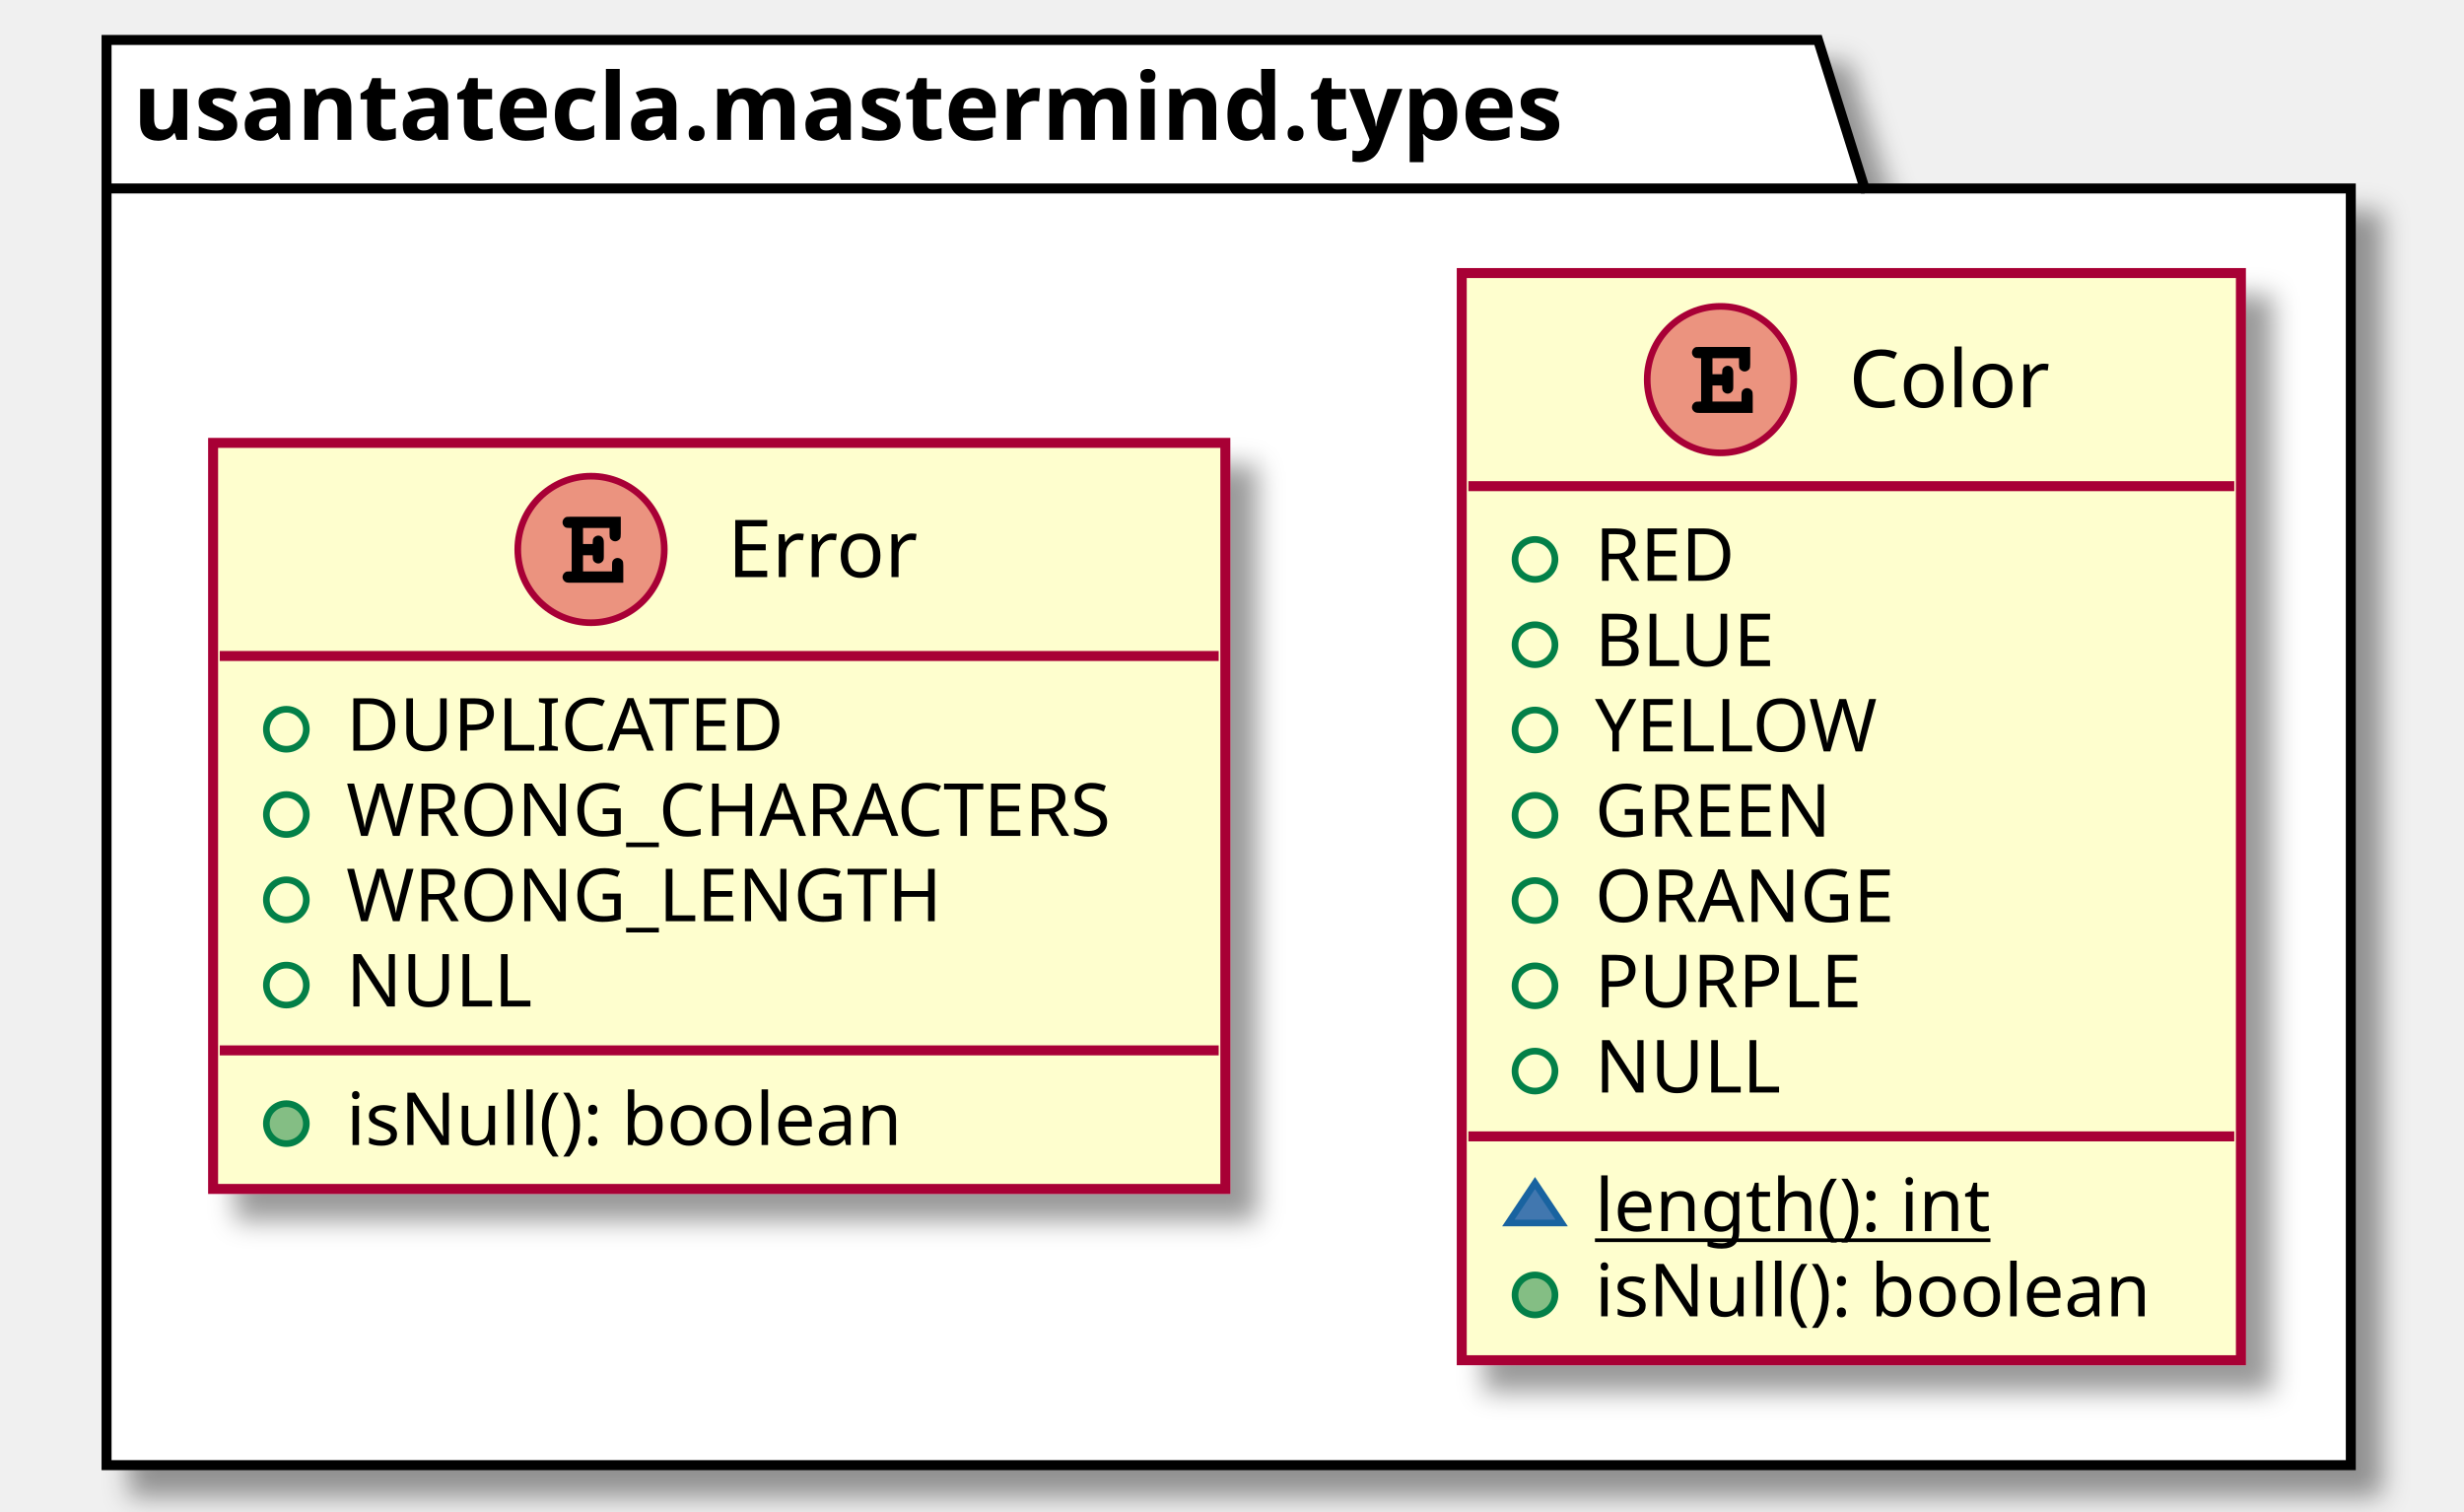
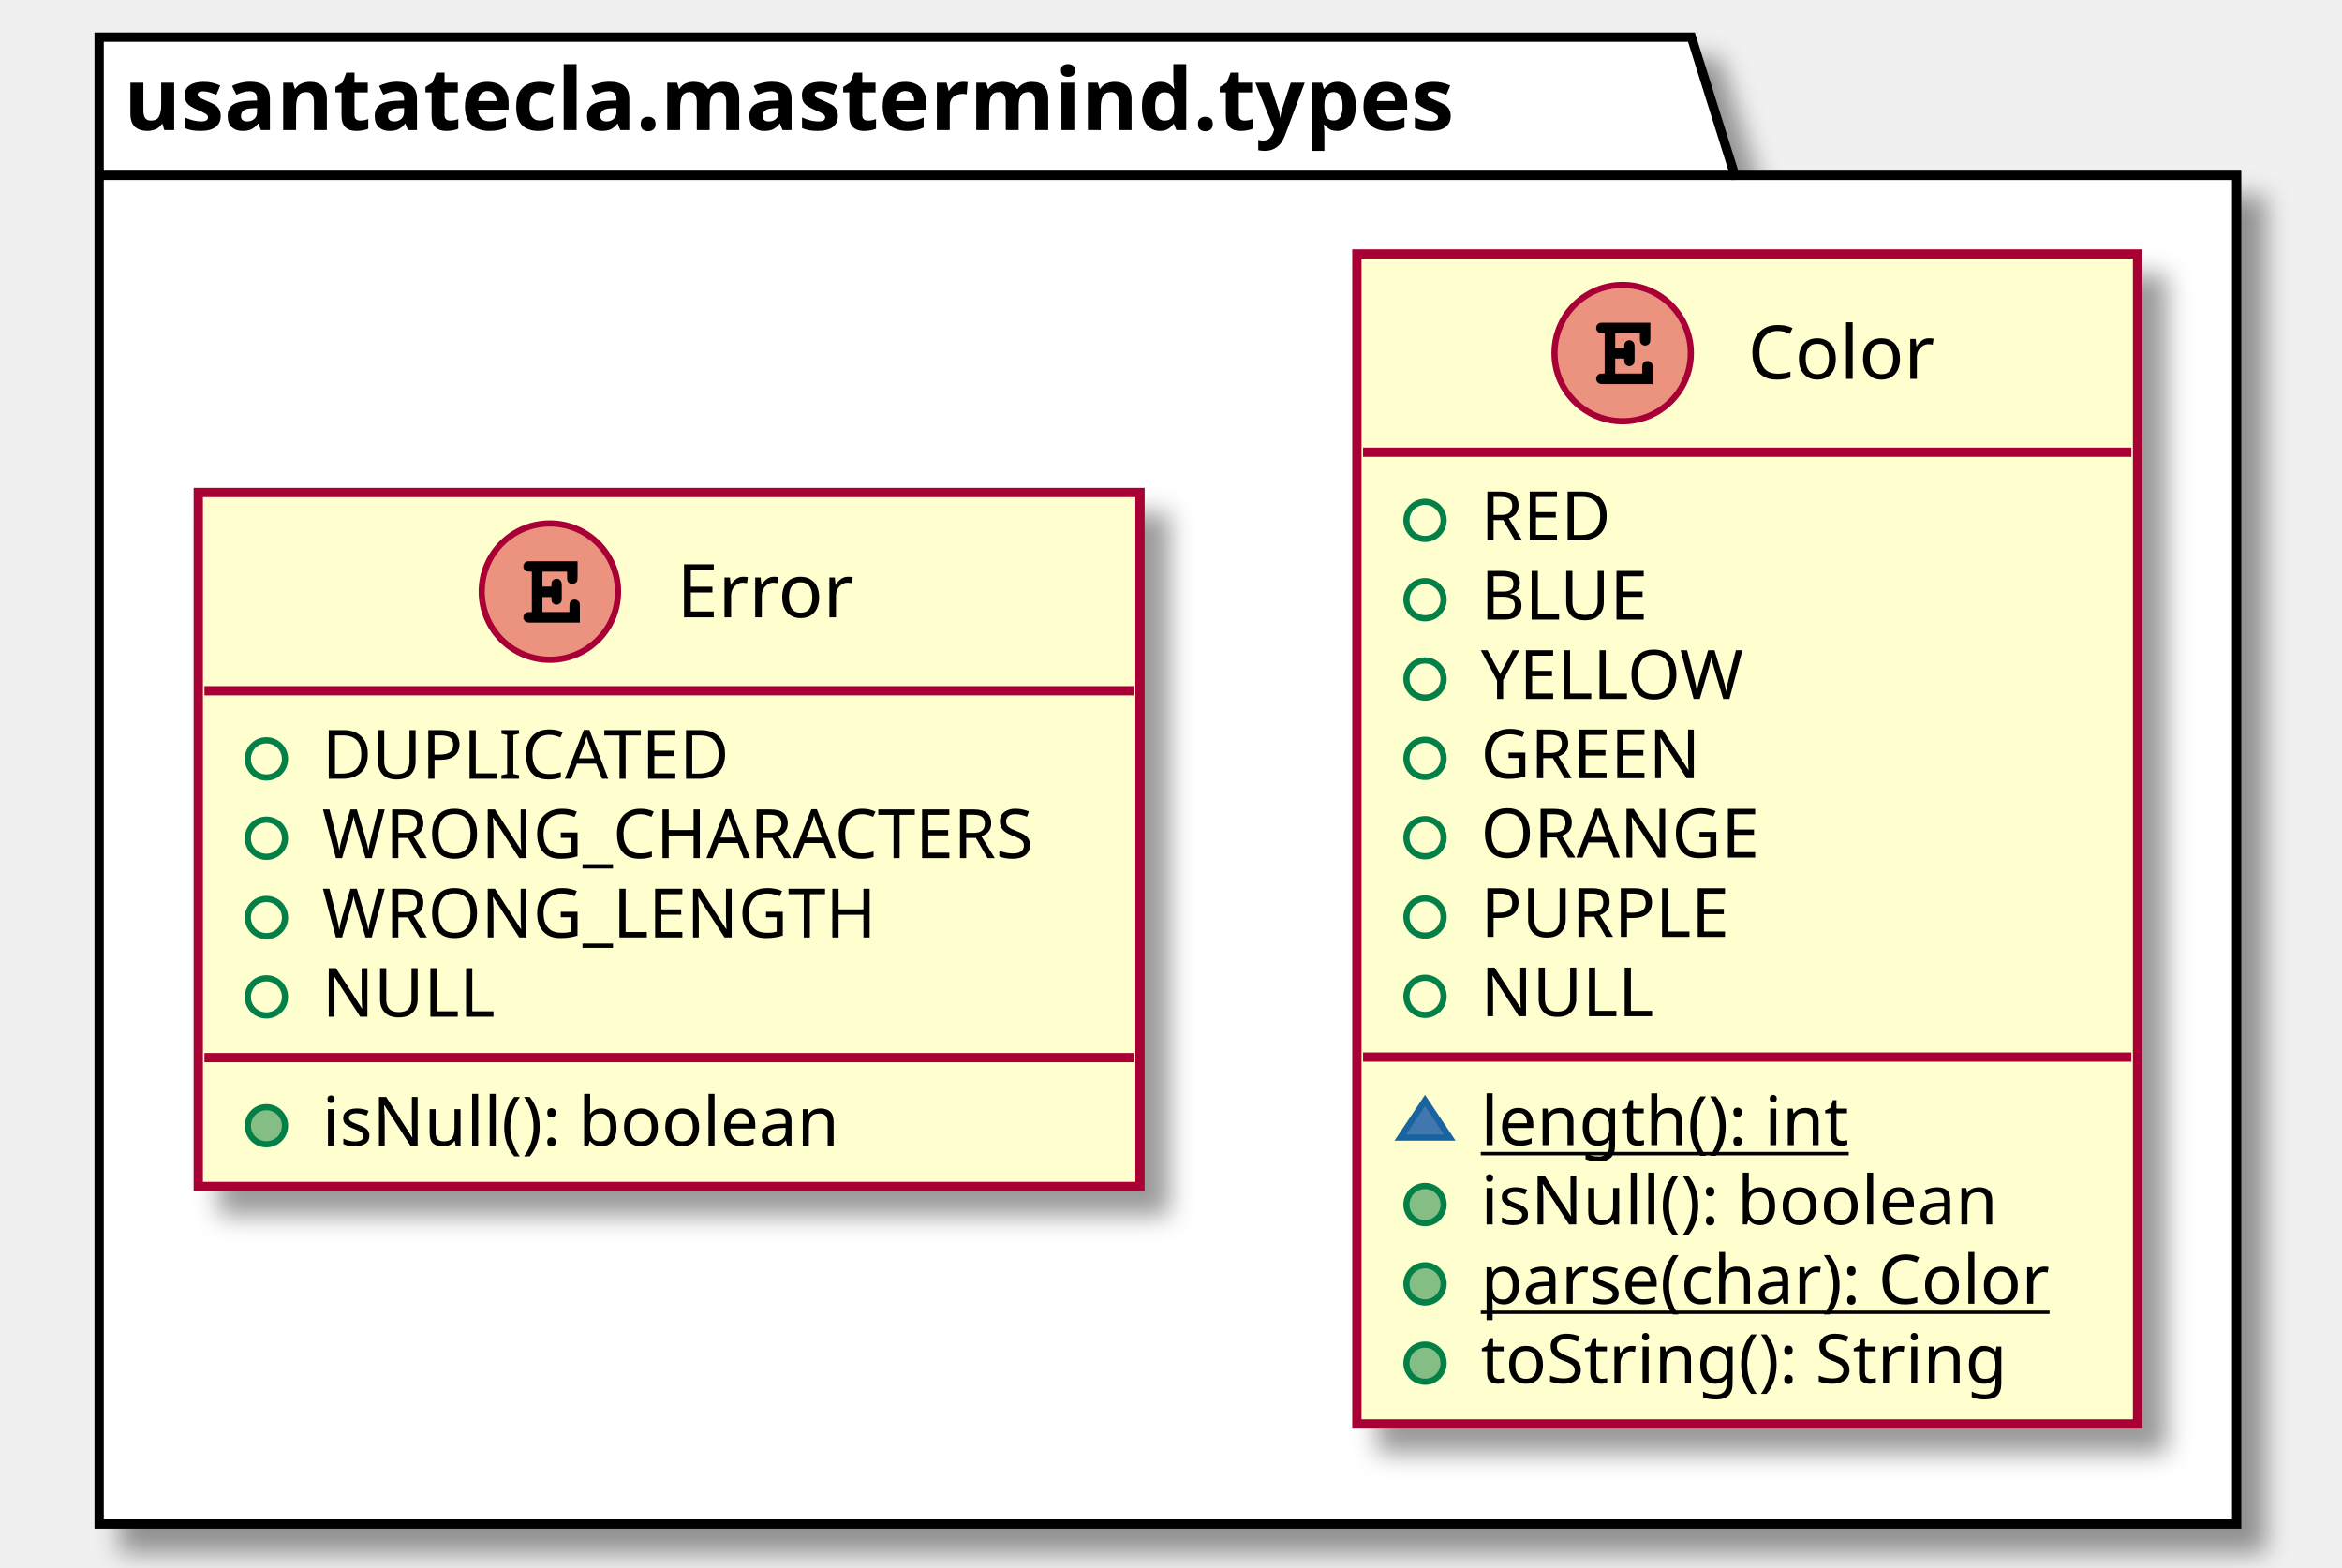
- <svg xmlns="http://www.w3.org/2000/svg" contentScriptType="application/ecmascript" contentStyleType="text/css" height="227px" preserveAspectRatio="none" style="width:370px;height:227px;" version="1.1" viewBox="0 0 370 227" width="370px" zoomAndPan="magnify">
+ <svg xmlns="http://www.w3.org/2000/svg" contentScriptType="application/ecmascript" contentStyleType="text/css" height="253px" preserveAspectRatio="none" style="width:378px;height:253px;" version="1.1" viewBox="0 0 378 253" width="378px" zoomAndPan="magnify">
  <defs>
-     <filter height="300%" id="fih8preo6ap8k" width="300%" x="-1" y="-1">
+     <filter height="300%" id="fp4je30lmy3tf" width="300%" x="-1" y="-1">
      <feGaussianBlur result="blurOut" stdDeviation="2.0" />
      <feColorMatrix in="blurOut" result="blurOut2" type="matrix" values="0 0 0 0 0 0 0 0 0 0 0 0 0 0 0 0 0 0 .4 0" />
      <feOffset dx="4.0" dy="4.0" in="blurOut2" result="blurOut3" />
      <feBlend in="SourceGraphic" in2="blurOut3" mode="normal" />
    </filter>
  </defs>
  <g>
-     <polygon fill="#FFFFFF" filter="url(#fih8preo6ap8k)" points="16,6,273,6,280,28.297,353,28.297,353,220,16,220,16,6" style="stroke:#000000;stroke-width:1.5;" />
+     <polygon fill="#FFFFFF" filter="url(#fp4je30lmy3tf)" points="16,6,273,6,280,28.297,361,28.297,361,246,16,246,16,6" style="stroke:#000000;stroke-width:1.5;" />
    <line style="stroke:#000000;stroke-width:1.5;" x1="16" x2="280" y1="28.297" y2="28.297" />
    <text fill="#000000" font-family="sans-serif" font-size="14" font-weight="bold" lengthAdjust="spacingAndGlyphs" textLength="251" x="20" y="20.995">usantatecla.mastermind.types</text>
-     <rect codeLine="1" fill="#FEFECE" filter="url(#fih8preo6ap8k)" height="163.242" id="usantatecla.mastermind.types.Color" style="stroke:#A80036;stroke-width:1.5;" width="117" x="219.5" y="41" />
-     <ellipse cx="258.35" cy="57" fill="#EB937F" rx="11" ry="11" style="stroke:#A80036;stroke-width:1.0;" />
-     <path d="M257.147,57.875 L258.6,57.875 L258.6,57.984 C258.6,58.391 258.631,58.547 258.709,58.703 C258.866,58.953 259.147,59.109 259.444,59.109 C259.694,59.109 259.959,58.969 260.116,58.75 C260.241,58.594 260.272,58.438 260.272,57.984 L260.272,56.062 C260.272,55.906 260.272,55.859 260.256,55.703 C260.194,55.234 259.881,54.922 259.428,54.922 C259.178,54.922 258.913,55.062 258.741,55.281 C258.631,55.453 258.6,55.609 258.6,56.062 L258.6,56.188 L257.147,56.188 L257.147,53.781 L261.131,53.781 L261.131,54.641 C261.131,55.047 261.163,55.219 261.241,55.375 C261.413,55.625 261.694,55.781 261.975,55.781 C262.241,55.781 262.506,55.641 262.678,55.422 C262.788,55.25 262.819,55.109 262.819,54.641 L262.819,52.094 L255.194,52.094 C254.756,52.094 254.631,52.109 254.475,52.203 C254.225,52.359 254.069,52.656 254.069,52.938 C254.069,53.219 254.209,53.469 254.428,53.641 C254.584,53.75 254.772,53.781 255.194,53.781 L255.444,53.781 L255.444,60.297 L255.194,60.297 C254.787,60.297 254.631,60.312 254.475,60.422 C254.225,60.594 254.069,60.859 254.069,61.156 C254.069,61.422 254.209,61.672 254.428,61.828 C254.569,61.953 254.803,62 255.194,62 L263.194,62 L263.194,59.422 C263.194,58.984 263.163,58.844 263.084,58.688 C262.913,58.438 262.631,58.281 262.35,58.281 C262.084,58.281 261.819,58.391 261.647,58.641 C261.538,58.797 261.506,58.938 261.506,59.422 L261.506,60.297 L257.147,60.297 L257.147,57.875 Z " fill="#000000" />
-     <text fill="#000000" font-family="sans-serif" font-size="12" lengthAdjust="spacingAndGlyphs" textLength="32" x="277.65" y="61.154">Color</text>
-     <line style="stroke:#A80036;stroke-width:1.5;" x1="220.5" x2="335.5" y1="73" y2="73" />
-     <ellipse cx="230.5" cy="84" fill="none" rx="3" ry="3" style="stroke:#038048;stroke-width:1.0;" />
-     <text fill="#000000" font-family="sans-serif" font-size="11" lengthAdjust="spacingAndGlyphs" textLength="23" x="239.5" y="87.21">RED</text>
-     <ellipse cx="230.5" cy="96.805" fill="none" rx="3" ry="3" style="stroke:#038048;stroke-width:1.0;" />
-     <text fill="#000000" font-family="sans-serif" font-size="11" lengthAdjust="spacingAndGlyphs" textLength="29" x="239.5" y="100.015">BLUE</text>
-     <ellipse cx="230.5" cy="109.609" fill="none" rx="3" ry="3" style="stroke:#038048;stroke-width:1.0;" />
-     <text fill="#000000" font-family="sans-serif" font-size="11" lengthAdjust="spacingAndGlyphs" textLength="46" x="239.5" y="112.82">YELLOW</text>
-     <ellipse cx="230.5" cy="122.414" fill="none" rx="3" ry="3" style="stroke:#038048;stroke-width:1.0;" />
-     <text fill="#000000" font-family="sans-serif" font-size="11" lengthAdjust="spacingAndGlyphs" textLength="38" x="239.5" y="125.624">GREEN</text>
-     <ellipse cx="230.5" cy="135.219" fill="none" rx="3" ry="3" style="stroke:#038048;stroke-width:1.0;" />
-     <text fill="#000000" font-family="sans-serif" font-size="11" lengthAdjust="spacingAndGlyphs" textLength="48" x="239.5" y="138.429">ORANGE</text>
-     <ellipse cx="230.5" cy="148.023" fill="none" rx="3" ry="3" style="stroke:#038048;stroke-width:1.0;" />
-     <text fill="#000000" font-family="sans-serif" font-size="11" lengthAdjust="spacingAndGlyphs" textLength="40" x="239.5" y="151.234">PURPLE</text>
-     <ellipse cx="230.5" cy="160.828" fill="none" rx="3" ry="3" style="stroke:#038048;stroke-width:1.0;" />
-     <text fill="#000000" font-family="sans-serif" font-size="11" lengthAdjust="spacingAndGlyphs" textLength="28" x="239.5" y="164.039">NULL</text>
-     <line style="stroke:#A80036;stroke-width:1.5;" x1="220.5" x2="335.5" y1="170.633" y2="170.633" />
-     <polygon fill="#4177AF" points="230.5,177.633,226.5,183.633,234.5,183.633" style="stroke:#1963A0;stroke-width:1.0;" />
-     <text fill="#000000" font-family="sans-serif" font-size="11" lengthAdjust="spacingAndGlyphs" text-decoration="underline" textLength="65" x="239.5" y="184.843">length(): int</text>
-     <ellipse cx="230.5" cy="194.438" fill="#84BE84" rx="3" ry="3" style="stroke:#038048;stroke-width:1.0;" />
-     <text fill="#000000" font-family="sans-serif" font-size="11" lengthAdjust="spacingAndGlyphs" textLength="91" x="239.5" y="197.648">isNull(): boolean</text>
-     <rect codeLine="13" fill="#FEFECE" filter="url(#fih8preo6ap8k)" height="112.023" id="usantatecla.mastermind.types.Error" style="stroke:#A80036;stroke-width:1.5;" width="152" x="32" y="66.5" />
-     <ellipse cx="88.75" cy="82.5" fill="#EB937F" rx="11" ry="11" style="stroke:#A80036;stroke-width:1.0;" />
-     <path d="M87.547,83.375 L89,83.375 L89,83.484 C89,83.891 89.031,84.047 89.109,84.203 C89.266,84.453 89.547,84.609 89.844,84.609 C90.094,84.609 90.359,84.469 90.516,84.25 C90.641,84.094 90.672,83.938 90.672,83.484 L90.672,81.562 C90.672,81.406 90.672,81.359 90.656,81.203 C90.594,80.734 90.281,80.422 89.828,80.422 C89.578,80.422 89.312,80.562 89.141,80.781 C89.031,80.953 89,81.109 89,81.562 L89,81.688 L87.547,81.688 L87.547,79.281 L91.531,79.281 L91.531,80.141 C91.531,80.547 91.562,80.719 91.641,80.875 C91.812,81.125 92.094,81.281 92.375,81.281 C92.641,81.281 92.906,81.141 93.078,80.922 C93.188,80.75 93.219,80.609 93.219,80.141 L93.219,77.594 L85.594,77.594 C85.156,77.594 85.031,77.609 84.875,77.703 C84.625,77.859 84.469,78.156 84.469,78.438 C84.469,78.719 84.609,78.969 84.828,79.141 C84.984,79.25 85.172,79.281 85.594,79.281 L85.844,79.281 L85.844,85.797 L85.594,85.797 C85.188,85.797 85.031,85.812 84.875,85.922 C84.625,86.094 84.469,86.359 84.469,86.656 C84.469,86.922 84.609,87.172 84.828,87.328 C84.969,87.453 85.203,87.5 85.594,87.5 L93.594,87.5 L93.594,84.922 C93.594,84.484 93.562,84.344 93.484,84.188 C93.312,83.938 93.031,83.781 92.75,83.781 C92.484,83.781 92.219,83.891 92.047,84.141 C91.938,84.297 91.906,84.438 91.906,84.922 L91.906,85.797 L87.547,85.797 L87.547,83.375 Z " fill="#000000" />
-     <text fill="#000000" font-family="sans-serif" font-size="12" lengthAdjust="spacingAndGlyphs" textLength="30" x="109.25" y="86.654">Error</text>
-     <line style="stroke:#A80036;stroke-width:1.5;" x1="33" x2="183" y1="98.5" y2="98.5" />
-     <ellipse cx="43" cy="109.5" fill="none" rx="3" ry="3" style="stroke:#038048;stroke-width:1.0;" />
-     <text fill="#000000" font-family="sans-serif" font-size="11" lengthAdjust="spacingAndGlyphs" textLength="71" x="52" y="112.71">DUPLICATED</text>
-     <ellipse cx="43" cy="122.305" fill="none" rx="3" ry="3" style="stroke:#038048;stroke-width:1.0;" />
-     <text fill="#000000" font-family="sans-serif" font-size="11" lengthAdjust="spacingAndGlyphs" textLength="126" x="52" y="125.515">WRONG_CHARACTERS</text>
-     <ellipse cx="43" cy="135.109" fill="none" rx="3" ry="3" style="stroke:#038048;stroke-width:1.0;" />
-     <text fill="#000000" font-family="sans-serif" font-size="11" lengthAdjust="spacingAndGlyphs" textLength="95" x="52" y="138.32">WRONG_LENGTH</text>
-     <ellipse cx="43" cy="147.914" fill="none" rx="3" ry="3" style="stroke:#038048;stroke-width:1.0;" />
-     <text fill="#000000" font-family="sans-serif" font-size="11" lengthAdjust="spacingAndGlyphs" textLength="28" x="52" y="151.125">NULL</text>
-     <line style="stroke:#A80036;stroke-width:1.5;" x1="33" x2="183" y1="157.719" y2="157.719" />
-     <ellipse cx="43" cy="168.719" fill="#84BE84" rx="3" ry="3" style="stroke:#038048;stroke-width:1.0;" />
-     <text fill="#000000" font-family="sans-serif" font-size="11" lengthAdjust="spacingAndGlyphs" textLength="91" x="52" y="171.929">isNull(): boolean</text>
+     <rect codeLine="1" fill="#FEFECE" filter="url(#fp4je30lmy3tf)" height="188.852" id="usantatecla.mastermind.types.Color" style="stroke:#A80036;stroke-width:1.5;" width="126" x="219" y="41" />
+     <ellipse cx="261.9" cy="57" fill="#EB937F" rx="11" ry="11" style="stroke:#A80036;stroke-width:1.0;" />
+     <path d="M260.697,57.875 L262.15,57.875 L262.15,57.984 C262.15,58.391 262.181,58.547 262.259,58.703 C262.416,58.953 262.697,59.109 262.994,59.109 C263.244,59.109 263.509,58.969 263.666,58.75 C263.791,58.594 263.822,58.438 263.822,57.984 L263.822,56.062 C263.822,55.906 263.822,55.859 263.806,55.703 C263.744,55.234 263.431,54.922 262.978,54.922 C262.728,54.922 262.462,55.062 262.291,55.281 C262.181,55.453 262.15,55.609 262.15,56.062 L262.15,56.188 L260.697,56.188 L260.697,53.781 L264.681,53.781 L264.681,54.641 C264.681,55.047 264.712,55.219 264.791,55.375 C264.962,55.625 265.244,55.781 265.525,55.781 C265.791,55.781 266.056,55.641 266.228,55.422 C266.337,55.25 266.369,55.109 266.369,54.641 L266.369,52.094 L258.744,52.094 C258.306,52.094 258.181,52.109 258.025,52.203 C257.775,52.359 257.619,52.656 257.619,52.938 C257.619,53.219 257.759,53.469 257.978,53.641 C258.134,53.75 258.322,53.781 258.744,53.781 L258.994,53.781 L258.994,60.297 L258.744,60.297 C258.337,60.297 258.181,60.312 258.025,60.422 C257.775,60.594 257.619,60.859 257.619,61.156 C257.619,61.422 257.759,61.672 257.978,61.828 C258.119,61.953 258.353,62 258.744,62 L266.744,62 L266.744,59.422 C266.744,58.984 266.712,58.844 266.634,58.688 C266.462,58.438 266.181,58.281 265.9,58.281 C265.634,58.281 265.369,58.391 265.197,58.641 C265.087,58.797 265.056,58.938 265.056,59.422 L265.056,60.297 L260.697,60.297 L260.697,57.875 Z " fill="#000000" />
+     <text fill="#000000" font-family="sans-serif" font-size="12" lengthAdjust="spacingAndGlyphs" textLength="32" x="282.1" y="61.154">Color</text>
+     <line style="stroke:#A80036;stroke-width:1.5;" x1="220" x2="344" y1="73" y2="73" />
+     <ellipse cx="230" cy="84" fill="none" rx="3" ry="3" style="stroke:#038048;stroke-width:1.0;" />
+     <text fill="#000000" font-family="sans-serif" font-size="11" lengthAdjust="spacingAndGlyphs" textLength="23" x="239" y="87.21">RED</text>
+     <ellipse cx="230" cy="96.805" fill="none" rx="3" ry="3" style="stroke:#038048;stroke-width:1.0;" />
+     <text fill="#000000" font-family="sans-serif" font-size="11" lengthAdjust="spacingAndGlyphs" textLength="29" x="239" y="100.015">BLUE</text>
+     <ellipse cx="230" cy="109.609" fill="none" rx="3" ry="3" style="stroke:#038048;stroke-width:1.0;" />
+     <text fill="#000000" font-family="sans-serif" font-size="11" lengthAdjust="spacingAndGlyphs" textLength="46" x="239" y="112.82">YELLOW</text>
+     <ellipse cx="230" cy="122.414" fill="none" rx="3" ry="3" style="stroke:#038048;stroke-width:1.0;" />
+     <text fill="#000000" font-family="sans-serif" font-size="11" lengthAdjust="spacingAndGlyphs" textLength="38" x="239" y="125.624">GREEN</text>
+     <ellipse cx="230" cy="135.219" fill="none" rx="3" ry="3" style="stroke:#038048;stroke-width:1.0;" />
+     <text fill="#000000" font-family="sans-serif" font-size="11" lengthAdjust="spacingAndGlyphs" textLength="48" x="239" y="138.429">ORANGE</text>
+     <ellipse cx="230" cy="148.023" fill="none" rx="3" ry="3" style="stroke:#038048;stroke-width:1.0;" />
+     <text fill="#000000" font-family="sans-serif" font-size="11" lengthAdjust="spacingAndGlyphs" textLength="40" x="239" y="151.234">PURPLE</text>
+     <ellipse cx="230" cy="160.828" fill="none" rx="3" ry="3" style="stroke:#038048;stroke-width:1.0;" />
+     <text fill="#000000" font-family="sans-serif" font-size="11" lengthAdjust="spacingAndGlyphs" textLength="28" x="239" y="164.039">NULL</text>
+     <line style="stroke:#A80036;stroke-width:1.5;" x1="220" x2="344" y1="170.633" y2="170.633" />
+     <polygon fill="#4177AF" points="230,177.633,226,183.633,234,183.633" style="stroke:#1963A0;stroke-width:1.0;" />
+     <text fill="#000000" font-family="sans-serif" font-size="11" lengthAdjust="spacingAndGlyphs" text-decoration="underline" textLength="65" x="239" y="184.843">length(): int</text>
+     <ellipse cx="230" cy="194.438" fill="#84BE84" rx="3" ry="3" style="stroke:#038048;stroke-width:1.0;" />
+     <text fill="#000000" font-family="sans-serif" font-size="11" lengthAdjust="spacingAndGlyphs" textLength="91" x="239" y="197.648">isNull(): boolean</text>
+     <ellipse cx="230" cy="207.242" fill="#84BE84" rx="3" ry="3" style="stroke:#038048;stroke-width:1.0;" />
+     <text fill="#000000" font-family="sans-serif" font-size="11" lengthAdjust="spacingAndGlyphs" text-decoration="underline" textLength="100" x="239" y="210.453">parse(char): Color</text>
+     <ellipse cx="230" cy="220.047" fill="#84BE84" rx="3" ry="3" style="stroke:#038048;stroke-width:1.0;" />
+     <text fill="#000000" font-family="sans-serif" font-size="11" lengthAdjust="spacingAndGlyphs" textLength="92" x="239" y="223.257">toString(): String</text>
+     <rect codeLine="15" fill="#FEFECE" filter="url(#fp4je30lmy3tf)" height="112.023" id="usantatecla.mastermind.types.Error" style="stroke:#A80036;stroke-width:1.5;" width="152" x="32" y="79.5" />
+     <ellipse cx="88.75" cy="95.5" fill="#EB937F" rx="11" ry="11" style="stroke:#A80036;stroke-width:1.0;" />
+     <path d="M87.547,96.375 L89,96.375 L89,96.484 C89,96.891 89.031,97.047 89.109,97.203 C89.266,97.453 89.547,97.609 89.844,97.609 C90.094,97.609 90.359,97.469 90.516,97.25 C90.641,97.094 90.672,96.938 90.672,96.484 L90.672,94.562 C90.672,94.406 90.672,94.359 90.656,94.203 C90.594,93.734 90.281,93.422 89.828,93.422 C89.578,93.422 89.312,93.562 89.141,93.781 C89.031,93.953 89,94.109 89,94.562 L89,94.688 L87.547,94.688 L87.547,92.281 L91.531,92.281 L91.531,93.141 C91.531,93.547 91.562,93.719 91.641,93.875 C91.812,94.125 92.094,94.281 92.375,94.281 C92.641,94.281 92.906,94.141 93.078,93.922 C93.188,93.75 93.219,93.609 93.219,93.141 L93.219,90.594 L85.594,90.594 C85.156,90.594 85.031,90.609 84.875,90.703 C84.625,90.859 84.469,91.156 84.469,91.438 C84.469,91.719 84.609,91.969 84.828,92.141 C84.984,92.25 85.172,92.281 85.594,92.281 L85.844,92.281 L85.844,98.797 L85.594,98.797 C85.188,98.797 85.031,98.812 84.875,98.922 C84.625,99.094 84.469,99.359 84.469,99.656 C84.469,99.922 84.609,100.172 84.828,100.328 C84.969,100.453 85.203,100.5 85.594,100.5 L93.594,100.5 L93.594,97.922 C93.594,97.484 93.562,97.344 93.484,97.188 C93.312,96.938 93.031,96.781 92.75,96.781 C92.484,96.781 92.219,96.891 92.047,97.141 C91.938,97.297 91.906,97.438 91.906,97.922 L91.906,98.797 L87.547,98.797 L87.547,96.375 Z " fill="#000000" />
+     <text fill="#000000" font-family="sans-serif" font-size="12" lengthAdjust="spacingAndGlyphs" textLength="30" x="109.25" y="99.654">Error</text>
+     <line style="stroke:#A80036;stroke-width:1.5;" x1="33" x2="183" y1="111.5" y2="111.5" />
+     <ellipse cx="43" cy="122.5" fill="none" rx="3" ry="3" style="stroke:#038048;stroke-width:1.0;" />
+     <text fill="#000000" font-family="sans-serif" font-size="11" lengthAdjust="spacingAndGlyphs" textLength="71" x="52" y="125.71">DUPLICATED</text>
+     <ellipse cx="43" cy="135.305" fill="none" rx="3" ry="3" style="stroke:#038048;stroke-width:1.0;" />
+     <text fill="#000000" font-family="sans-serif" font-size="11" lengthAdjust="spacingAndGlyphs" textLength="126" x="52" y="138.515">WRONG_CHARACTERS</text>
+     <ellipse cx="43" cy="148.109" fill="none" rx="3" ry="3" style="stroke:#038048;stroke-width:1.0;" />
+     <text fill="#000000" font-family="sans-serif" font-size="11" lengthAdjust="spacingAndGlyphs" textLength="95" x="52" y="151.32">WRONG_LENGTH</text>
+     <ellipse cx="43" cy="160.914" fill="none" rx="3" ry="3" style="stroke:#038048;stroke-width:1.0;" />
+     <text fill="#000000" font-family="sans-serif" font-size="11" lengthAdjust="spacingAndGlyphs" textLength="28" x="52" y="164.125">NULL</text>
+     <line style="stroke:#A80036;stroke-width:1.5;" x1="33" x2="183" y1="170.719" y2="170.719" />
+     <ellipse cx="43" cy="181.719" fill="#84BE84" rx="3" ry="3" style="stroke:#038048;stroke-width:1.0;" />
+     <text fill="#000000" font-family="sans-serif" font-size="11" lengthAdjust="spacingAndGlyphs" textLength="91" x="52" y="184.929">isNull(): boolean</text>
  </g>
</svg>
